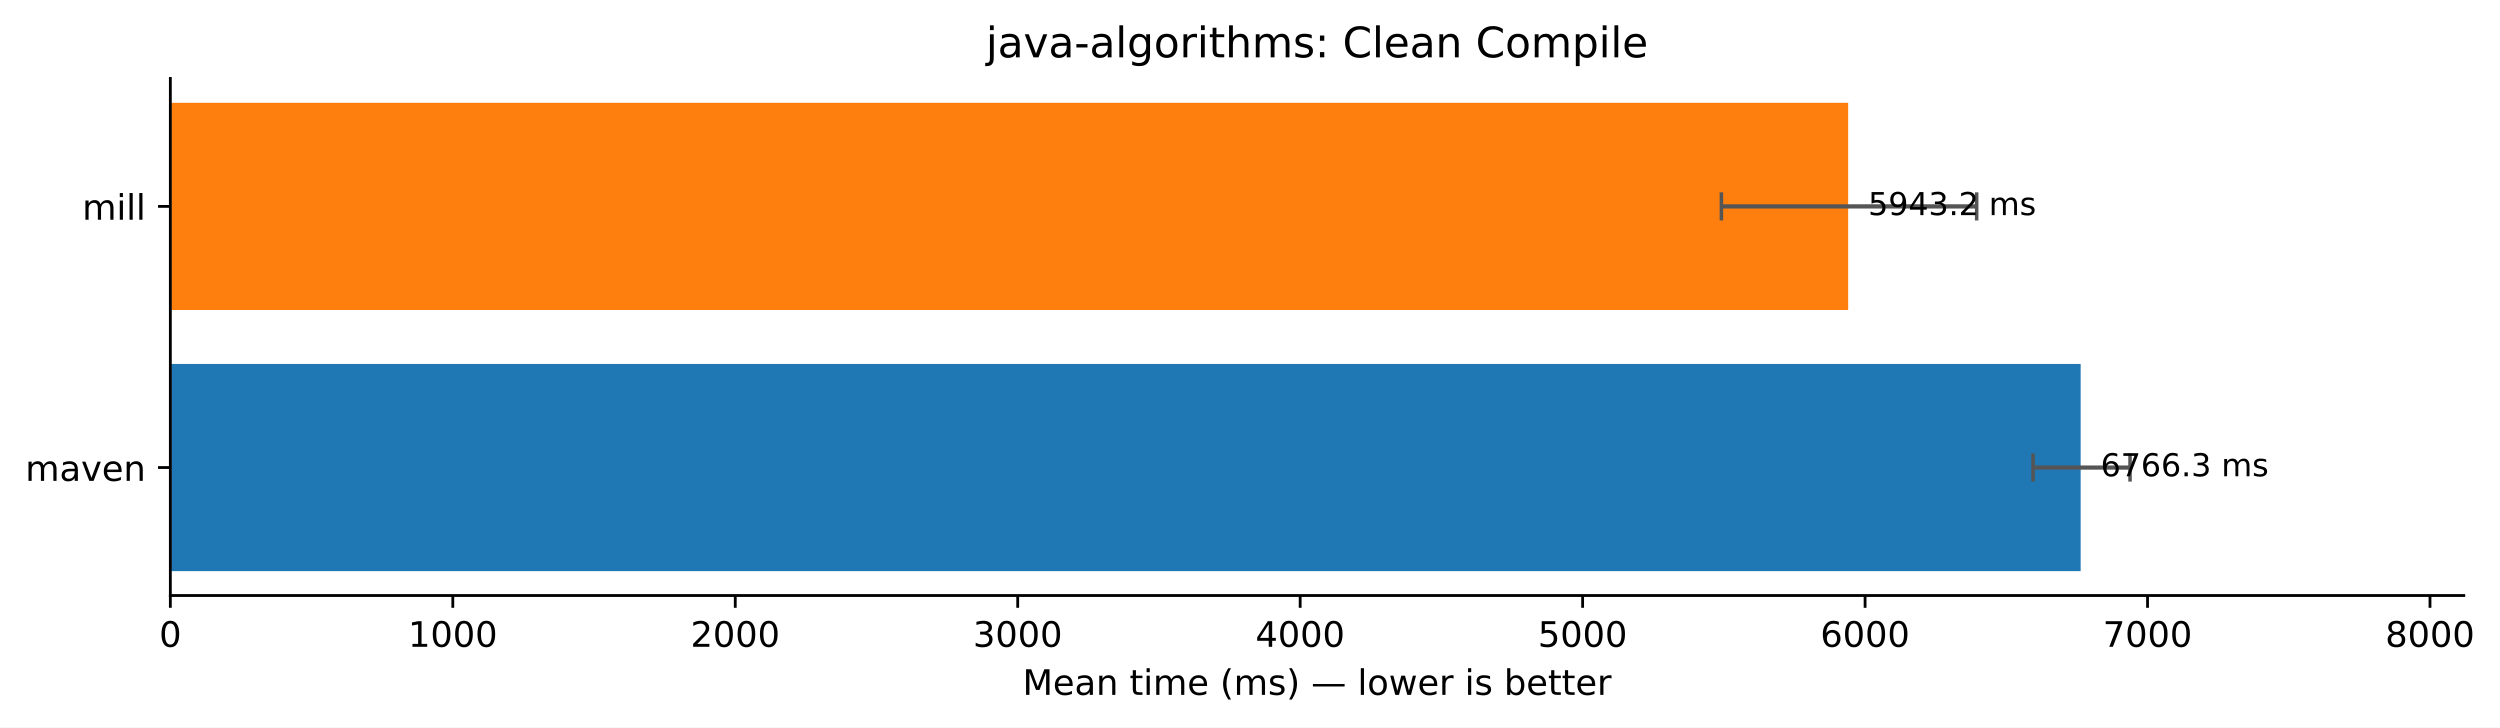
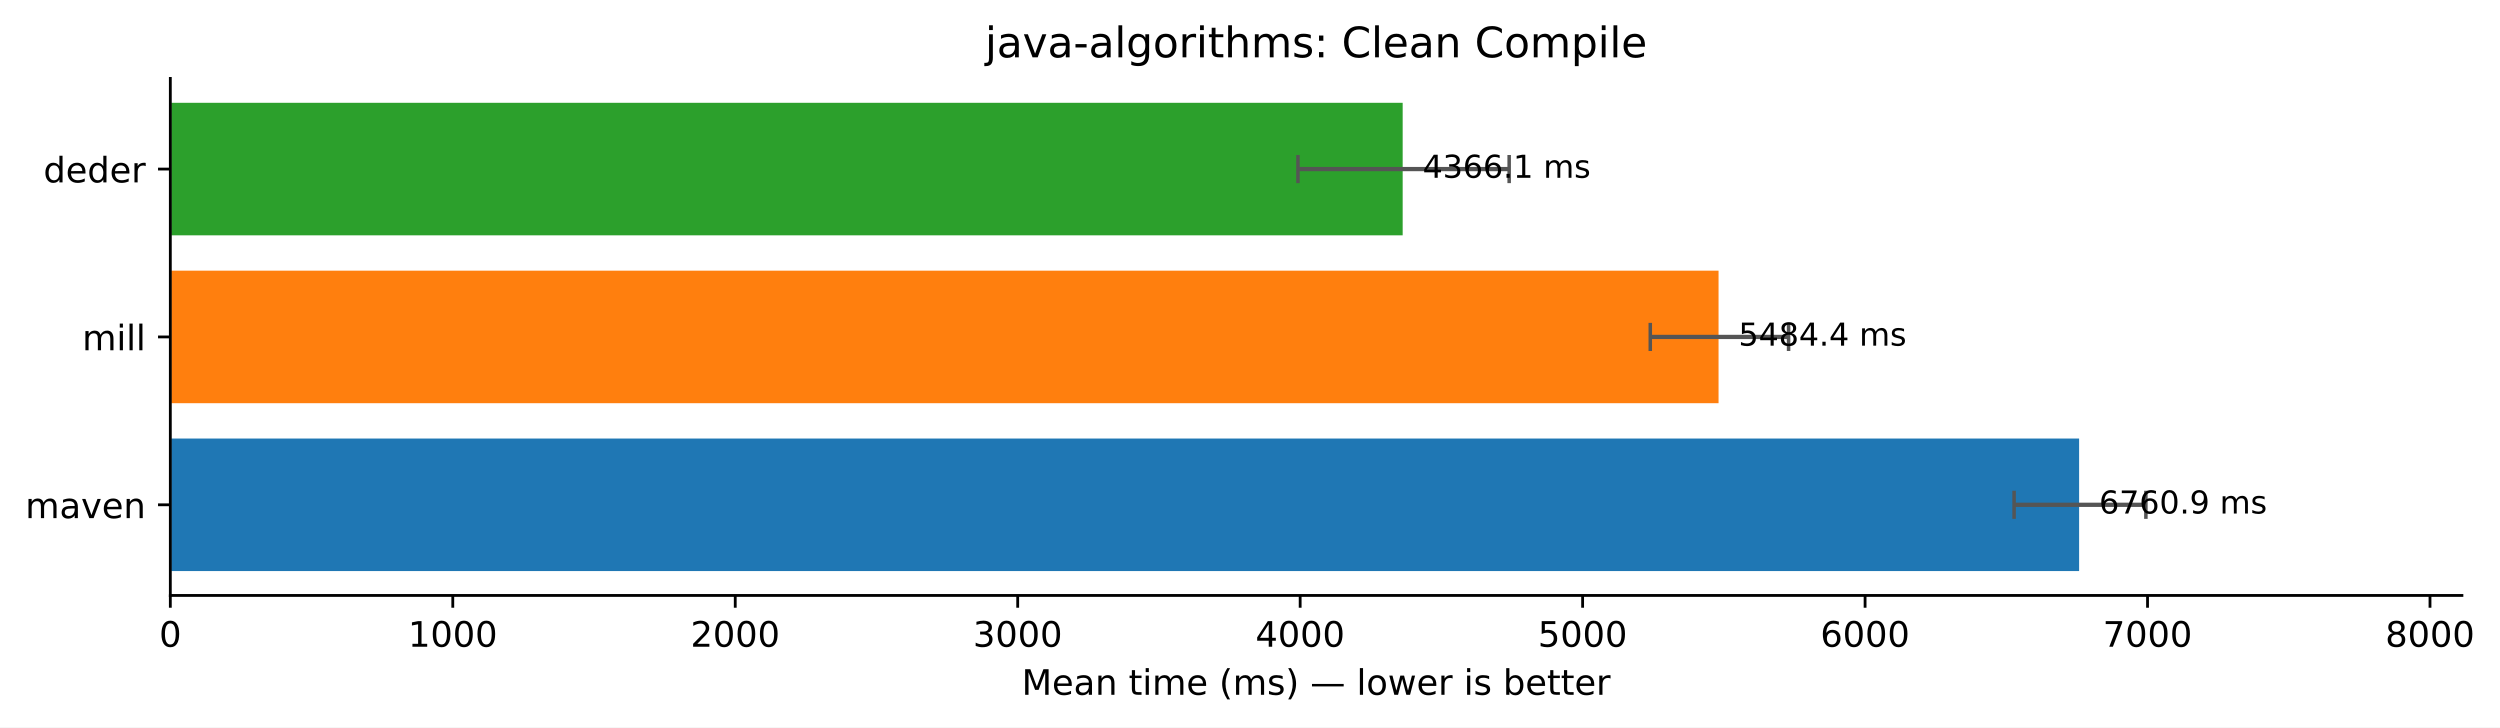
- <svg xmlns="http://www.w3.org/2000/svg" xmlns:xlink="http://www.w3.org/1999/xlink" width="711.473pt" height="207.034pt" viewBox="0 0 711.473 207.034" version="1.1">
+ <svg xmlns="http://www.w3.org/2000/svg" xmlns:xlink="http://www.w3.org/1999/xlink" width="711.555pt" height="207.034pt" viewBox="0 0 711.555 207.034" version="1.1">
  <defs>
    <style type="text/css">*{stroke-linejoin: round; stroke-linecap: butt}</style>
  </defs>
  <g id="figure_1">
    <g id="patch_1">
-       <path d="M 0 207.034  L 711.473 207.034  L 711.473 0  L 0 0  z " style="fill: #ffffff" />
+       <path d="M 0 207.034  L 711.555 207.034  L 711.555 0  L 0 0  z " style="fill: #ffffff" />
    </g>
    <g id="axes_1">
      <g id="patch_2">
-         <path d="M 48.478 169.478  L 701.163 169.478  L 701.163 22.318  L 48.478 22.318  z " style="fill: #ffffff" />
+         <path d="M 48.478 169.478  L 700.718 169.478  L 700.718 22.318  L 48.478 22.318  z " style="fill: #ffffff" />
      </g>
      <g id="patch_3">
-         <path d="M 48.478 162.789  L 592.382 162.789  L 592.382 103.33  L 48.478 103.33  z " clip-path="url(#pecbc1ecd38)" style="fill: #1f77b4; stroke: #ffffff; stroke-width: 0.5; stroke-linejoin: miter" />
+         <path d="M 48.478 162.789  L 592.011 162.789  L 592.011 124.566  L 48.478 124.566  z " clip-path="url(#p6ce78f85d4)" style="fill: #1f77b4; stroke: #ffffff; stroke-width: 0.5; stroke-linejoin: miter" />
      </g>
      <g id="patch_4">
-         <path d="M 48.478 88.466  L 526.217 88.466  L 526.217 29.007  L 48.478 29.007  z " clip-path="url(#pecbc1ecd38)" style="fill: #ff7f0e; stroke: #ffffff; stroke-width: 0.5; stroke-linejoin: miter" />
+         <path d="M 48.478 115.01  L 489.389 115.01  L 489.389 76.786  L 48.478 76.786  z " clip-path="url(#p6ce78f85d4)" style="fill: #ff7f0e; stroke: #ffffff; stroke-width: 0.5; stroke-linejoin: miter" />
+       </g>
+       <g id="patch_5">
+         <path d="M 48.478 67.231  L 399.483 67.231  L 399.483 29.007  L 48.478 29.007  z " clip-path="url(#p6ce78f85d4)" style="fill: #2ca02c; stroke: #ffffff; stroke-width: 0.5; stroke-linejoin: miter" />
      </g>
      <g id="matplotlib.axis_1">
        <g id="xtick_1">
          <g id="line2d_1">
            <defs>
-               <path id="maf13ea9548" d="M 0 0  L 0 3.5  " style="stroke: #000000; stroke-width: 0.8" />
+               <path id="ma8fe694f20" d="M 0 0  L 0 3.5  " style="stroke: #000000; stroke-width: 0.8" />
            </defs>
            <g>
-               <use xlink:href="#maf13ea9548" x="48.478" y="169.478" style="stroke: #000000; stroke-width: 0.8" />
+               <use xlink:href="#ma8fe694f20" x="48.478" y="169.478" style="stroke: #000000; stroke-width: 0.8" />
            </g>
          </g>
          <g id="text_1">
            <g transform="translate(45.29688 184.0766) scale(0.1 -0.1)">
              <defs>
                <path id="DejaVuSans-30" d="M 2034 4250  Q 1547 4250 1301 3770  Q 1056 3291 1056 2328  Q 1056 1369 1301 889  Q 1547 409 2034 409  Q 2525 409 2770 889  Q 3016 1369 3016 2328  Q 3016 3291 2770 3770  Q 2525 4250 2034 4250  z M 2034 4750  Q 2819 4750 3233 4129  Q 3647 3509 3647 2328  Q 3647 1150 3233 529  Q 2819 -91 2034 -91  Q 1250 -91 836 529  Q 422 1150 422 2328  Q 422 3509 836 4129  Q 1250 4750 2034 4750  z " transform="scale(0.015625)" />
              </defs>
              <use xlink:href="#DejaVuSans-30" />
            </g>
          </g>
        </g>
        <g id="xtick_2">
          <g id="line2d_2">
            <g>
-               <use xlink:href="#maf13ea9548" x="128.862" y="169.478" style="stroke: #000000; stroke-width: 0.8" />
+               <use xlink:href="#ma8fe694f20" x="128.872" y="169.478" style="stroke: #000000; stroke-width: 0.8" />
            </g>
          </g>
          <g id="text_2">
-             <g transform="translate(116.1369 184.0766) scale(0.1 -0.1)">
+             <g transform="translate(116.1471 184.0766) scale(0.1 -0.1)">
              <defs>
                <path id="DejaVuSans-31" d="M 794 531  L 1825 531  L 1825 4091  L 703 3866  L 703 4441  L 1819 4666  L 2450 4666  L 2450 531  L 3481 531  L 3481 0  L 794 0  L 794 531  z " transform="scale(0.015625)" />
              </defs>
              <use xlink:href="#DejaVuSans-31" />
              <use xlink:href="#DejaVuSans-30" transform="translate(63.62305 0)" />
              <use xlink:href="#DejaVuSans-30" transform="translate(127.2461 0)" />
              <use xlink:href="#DejaVuSans-30" transform="translate(190.8691 0)" />
            </g>
          </g>
        </g>
        <g id="xtick_3">
          <g id="line2d_3">
            <g>
-               <use xlink:href="#maf13ea9548" x="209.246" y="169.478" style="stroke: #000000; stroke-width: 0.8" />
+               <use xlink:href="#ma8fe694f20" x="209.266" y="169.478" style="stroke: #000000; stroke-width: 0.8" />
            </g>
          </g>
          <g id="text_3">
-             <g transform="translate(196.5207 184.0766) scale(0.1 -0.1)">
+             <g transform="translate(196.5411 184.0766) scale(0.1 -0.1)">
              <defs>
                <path id="DejaVuSans-32" d="M 1228 531  L 3431 531  L 3431 0  L 469 0  L 469 531  Q 828 903 1448 1529  Q 2069 2156 2228 2338  Q 2531 2678 2651 2914  Q 2772 3150 2772 3378  Q 2772 3750 2511 3984  Q 2250 4219 1831 4219  Q 1534 4219 1204 4116  Q 875 4013 500 3803  L 500 4441  Q 881 4594 1212 4672  Q 1544 4750 1819 4750  Q 2544 4750 2975 4387  Q 3406 4025 3406 3419  Q 3406 3131 3298 2873  Q 3191 2616 2906 2266  Q 2828 2175 2409 1742  Q 1991 1309 1228 531  z " transform="scale(0.015625)" />
              </defs>
              <use xlink:href="#DejaVuSans-32" />
              <use xlink:href="#DejaVuSans-30" transform="translate(63.62305 0)" />
              <use xlink:href="#DejaVuSans-30" transform="translate(127.2461 0)" />
              <use xlink:href="#DejaVuSans-30" transform="translate(190.8691 0)" />
            </g>
          </g>
        </g>
        <g id="xtick_4">
          <g id="line2d_4">
            <g>
-               <use xlink:href="#maf13ea9548" x="289.629" y="169.478" style="stroke: #000000; stroke-width: 0.8" />
+               <use xlink:href="#ma8fe694f20" x="289.66" y="169.478" style="stroke: #000000; stroke-width: 0.8" />
            </g>
          </g>
          <g id="text_4">
-             <g transform="translate(276.9045 184.0766) scale(0.1 -0.1)">
+             <g transform="translate(276.9351 184.0766) scale(0.1 -0.1)">
              <defs>
                <path id="DejaVuSans-33" d="M 2597 2516  Q 3050 2419 3304 2112  Q 3559 1806 3559 1356  Q 3559 666 3084 287  Q 2609 -91 1734 -91  Q 1441 -91 1130 -33  Q 819 25 488 141  L 488 750  Q 750 597 1062 519  Q 1375 441 1716 441  Q 2309 441 2620 675  Q 2931 909 2931 1356  Q 2931 1769 2642 2001  Q 2353 2234 1838 2234  L 1294 2234  L 1294 2753  L 1863 2753  Q 2328 2753 2575 2939  Q 2822 3125 2822 3475  Q 2822 3834 2567 4026  Q 2313 4219 1838 4219  Q 1578 4219 1281 4162  Q 984 4106 628 3988  L 628 4550  Q 988 4650 1302 4700  Q 1616 4750 1894 4750  Q 2613 4750 3031 4423  Q 3450 4097 3450 3541  Q 3450 3153 3228 2886  Q 3006 2619 2597 2516  z " transform="scale(0.015625)" />
              </defs>
              <use xlink:href="#DejaVuSans-33" />
              <use xlink:href="#DejaVuSans-30" transform="translate(63.62305 0)" />
              <use xlink:href="#DejaVuSans-30" transform="translate(127.2461 0)" />
              <use xlink:href="#DejaVuSans-30" transform="translate(190.8691 0)" />
            </g>
          </g>
        </g>
        <g id="xtick_5">
          <g id="line2d_5">
            <g>
-               <use xlink:href="#maf13ea9548" x="370.013" y="169.478" style="stroke: #000000; stroke-width: 0.8" />
+               <use xlink:href="#ma8fe694f20" x="370.054" y="169.478" style="stroke: #000000; stroke-width: 0.8" />
            </g>
          </g>
          <g id="text_5">
-             <g transform="translate(357.2883 184.0766) scale(0.1 -0.1)">
+             <g transform="translate(357.3291 184.0766) scale(0.1 -0.1)">
              <defs>
                <path id="DejaVuSans-34" d="M 2419 4116  L 825 1625  L 2419 1625  L 2419 4116  z M 2253 4666  L 3047 4666  L 3047 1625  L 3713 1625  L 3713 1100  L 3047 1100  L 3047 0  L 2419 0  L 2419 1100  L 313 1100  L 313 1709  L 2253 4666  z " transform="scale(0.015625)" />
              </defs>
              <use xlink:href="#DejaVuSans-34" />
              <use xlink:href="#DejaVuSans-30" transform="translate(63.62305 0)" />
              <use xlink:href="#DejaVuSans-30" transform="translate(127.2461 0)" />
              <use xlink:href="#DejaVuSans-30" transform="translate(190.8691 0)" />
            </g>
          </g>
        </g>
        <g id="xtick_6">
          <g id="line2d_6">
            <g>
-               <use xlink:href="#maf13ea9548" x="450.397" y="169.478" style="stroke: #000000; stroke-width: 0.8" />
+               <use xlink:href="#ma8fe694f20" x="450.448" y="169.478" style="stroke: #000000; stroke-width: 0.8" />
            </g>
          </g>
          <g id="text_6">
-             <g transform="translate(437.672 184.0766) scale(0.1 -0.1)">
+             <g transform="translate(437.7231 184.0766) scale(0.1 -0.1)">
              <defs>
                <path id="DejaVuSans-35" d="M 691 4666  L 3169 4666  L 3169 4134  L 1269 4134  L 1269 2991  Q 1406 3038 1543 3061  Q 1681 3084 1819 3084  Q 2600 3084 3056 2656  Q 3513 2228 3513 1497  Q 3513 744 3044 326  Q 2575 -91 1722 -91  Q 1428 -91 1123 -41  Q 819 9 494 109  L 494 744  Q 775 591 1075 516  Q 1375 441 1709 441  Q 2250 441 2565 725  Q 2881 1009 2881 1497  Q 2881 1984 2565 2268  Q 2250 2553 1709 2553  Q 1456 2553 1204 2497  Q 953 2441 691 2322  L 691 4666  z " transform="scale(0.015625)" />
              </defs>
              <use xlink:href="#DejaVuSans-35" />
              <use xlink:href="#DejaVuSans-30" transform="translate(63.62305 0)" />
              <use xlink:href="#DejaVuSans-30" transform="translate(127.2461 0)" />
              <use xlink:href="#DejaVuSans-30" transform="translate(190.8691 0)" />
            </g>
          </g>
        </g>
        <g id="xtick_7">
          <g id="line2d_7">
            <g>
-               <use xlink:href="#maf13ea9548" x="530.781" y="169.478" style="stroke: #000000; stroke-width: 0.8" />
+               <use xlink:href="#ma8fe694f20" x="530.842" y="169.478" style="stroke: #000000; stroke-width: 0.8" />
            </g>
          </g>
          <g id="text_7">
-             <g transform="translate(518.0558 184.0766) scale(0.1 -0.1)">
+             <g transform="translate(518.1171 184.0766) scale(0.1 -0.1)">
              <defs>
                <path id="DejaVuSans-36" d="M 2113 2584  Q 1688 2584 1439 2293  Q 1191 2003 1191 1497  Q 1191 994 1439 701  Q 1688 409 2113 409  Q 2538 409 2786 701  Q 3034 994 3034 1497  Q 3034 2003 2786 2293  Q 2538 2584 2113 2584  z M 3366 4563  L 3366 3988  Q 3128 4100 2886 4159  Q 2644 4219 2406 4219  Q 1781 4219 1451 3797  Q 1122 3375 1075 2522  Q 1259 2794 1537 2939  Q 1816 3084 2150 3084  Q 2853 3084 3261 2657  Q 3669 2231 3669 1497  Q 3669 778 3244 343  Q 2819 -91 2113 -91  Q 1303 -91 875 529  Q 447 1150 447 2328  Q 447 3434 972 4092  Q 1497 4750 2381 4750  Q 2619 4750 2861 4703  Q 3103 4656 3366 4563  z " transform="scale(0.015625)" />
              </defs>
              <use xlink:href="#DejaVuSans-36" />
              <use xlink:href="#DejaVuSans-30" transform="translate(63.62305 0)" />
              <use xlink:href="#DejaVuSans-30" transform="translate(127.2461 0)" />
              <use xlink:href="#DejaVuSans-30" transform="translate(190.8691 0)" />
            </g>
          </g>
        </g>
        <g id="xtick_8">
          <g id="line2d_8">
            <g>
-               <use xlink:href="#maf13ea9548" x="611.165" y="169.478" style="stroke: #000000; stroke-width: 0.8" />
+               <use xlink:href="#ma8fe694f20" x="611.236" y="169.478" style="stroke: #000000; stroke-width: 0.8" />
            </g>
          </g>
          <g id="text_8">
-             <g transform="translate(598.4396 184.0766) scale(0.1 -0.1)">
+             <g transform="translate(598.5111 184.0766) scale(0.1 -0.1)">
              <defs>
                <path id="DejaVuSans-37" d="M 525 4666  L 3525 4666  L 3525 4397  L 1831 0  L 1172 0  L 2766 4134  L 525 4134  L 525 4666  z " transform="scale(0.015625)" />
              </defs>
              <use xlink:href="#DejaVuSans-37" />
              <use xlink:href="#DejaVuSans-30" transform="translate(63.62305 0)" />
              <use xlink:href="#DejaVuSans-30" transform="translate(127.2461 0)" />
              <use xlink:href="#DejaVuSans-30" transform="translate(190.8691 0)" />
            </g>
          </g>
        </g>
        <g id="xtick_9">
          <g id="line2d_9">
            <g>
-               <use xlink:href="#maf13ea9548" x="691.548" y="169.478" style="stroke: #000000; stroke-width: 0.8" />
+               <use xlink:href="#ma8fe694f20" x="691.63" y="169.478" style="stroke: #000000; stroke-width: 0.8" />
            </g>
          </g>
          <g id="text_9">
-             <g transform="translate(678.8234 184.0766) scale(0.1 -0.1)">
+             <g transform="translate(678.9051 184.0766) scale(0.1 -0.1)">
              <defs>
                <path id="DejaVuSans-38" d="M 2034 2216  Q 1584 2216 1326 1975  Q 1069 1734 1069 1313  Q 1069 891 1326 650  Q 1584 409 2034 409  Q 2484 409 2743 651  Q 3003 894 3003 1313  Q 3003 1734 2745 1975  Q 2488 2216 2034 2216  z M 1403 2484  Q 997 2584 770 2862  Q 544 3141 544 3541  Q 544 4100 942 4425  Q 1341 4750 2034 4750  Q 2731 4750 3128 4425  Q 3525 4100 3525 3541  Q 3525 3141 3298 2862  Q 3072 2584 2669 2484  Q 3125 2378 3379 2068  Q 3634 1759 3634 1313  Q 3634 634 3220 271  Q 2806 -91 2034 -91  Q 1263 -91 848 271  Q 434 634 434 1313  Q 434 1759 690 2068  Q 947 2378 1403 2484  z M 1172 3481  Q 1172 3119 1398 2916  Q 1625 2713 2034 2713  Q 2441 2713 2670 2916  Q 2900 3119 2900 3481  Q 2900 3844 2670 4047  Q 2441 4250 2034 4250  Q 1625 4250 1398 4047  Q 1172 3844 1172 3481  z " transform="scale(0.015625)" />
              </defs>
              <use xlink:href="#DejaVuSans-38" />
              <use xlink:href="#DejaVuSans-30" transform="translate(63.62305 0)" />
              <use xlink:href="#DejaVuSans-30" transform="translate(127.2461 0)" />
              <use xlink:href="#DejaVuSans-30" transform="translate(190.8691 0)" />
            </g>
          </g>
        </g>
        <g id="text_10">
-           <g transform="translate(291.0235 197.7547) scale(0.1 -0.1)">
+           <g transform="translate(290.8011 197.7547) scale(0.1 -0.1)">
            <defs>
              <path id="DejaVuSans-4d" d="M 628 4666  L 1569 4666  L 2759 1491  L 3956 4666  L 4897 4666  L 4897 0  L 4281 0  L 4281 4097  L 3078 897  L 2444 897  L 1241 4097  L 1241 0  L 628 0  L 628 4666  z " transform="scale(0.015625)" />
              <path id="DejaVuSans-65" d="M 3597 1894  L 3597 1613  L 953 1613  Q 991 1019 1311 708  Q 1631 397 2203 397  Q 2534 397 2845 478  Q 3156 559 3463 722  L 3463 178  Q 3153 47 2828 -22  Q 2503 -91 2169 -91  Q 1331 -91 842 396  Q 353 884 353 1716  Q 353 2575 817 3079  Q 1281 3584 2069 3584  Q 2775 3584 3186 3129  Q 3597 2675 3597 1894  z M 3022 2063  Q 3016 2534 2758 2815  Q 2500 3097 2075 3097  Q 1594 3097 1305 2825  Q 1016 2553 972 2059  L 3022 2063  z " transform="scale(0.015625)" />
              <path id="DejaVuSans-61" d="M 2194 1759  Q 1497 1759 1228 1600  Q 959 1441 959 1056  Q 959 750 1161 570  Q 1363 391 1709 391  Q 2188 391 2477 730  Q 2766 1069 2766 1631  L 2766 1759  L 2194 1759  z M 3341 1997  L 3341 0  L 2766 0  L 2766 531  Q 2569 213 2275 61  Q 1981 -91 1556 -91  Q 1019 -91 701 211  Q 384 513 384 1019  Q 384 1609 779 1909  Q 1175 2209 1959 2209  L 2766 2209  L 2766 2266  Q 2766 2663 2505 2880  Q 2244 3097 1772 3097  Q 1472 3097 1187 3025  Q 903 2953 641 2809  L 641 3341  Q 956 3463 1253 3523  Q 1550 3584 1831 3584  Q 2591 3584 2966 3190  Q 3341 2797 3341 1997  z " transform="scale(0.015625)" />
              <path id="DejaVuSans-6e" d="M 3513 2113  L 3513 0  L 2938 0  L 2938 2094  Q 2938 2591 2744 2837  Q 2550 3084 2163 3084  Q 1697 3084 1428 2787  Q 1159 2491 1159 1978  L 1159 0  L 581 0  L 581 3500  L 1159 3500  L 1159 2956  Q 1366 3272 1645 3428  Q 1925 3584 2291 3584  Q 2894 3584 3203 3211  Q 3513 2838 3513 2113  z " transform="scale(0.015625)" />
              <path id="DejaVuSans-20" transform="scale(0.015625)" />
              <path id="DejaVuSans-74" d="M 1172 4494  L 1172 3500  L 2356 3500  L 2356 3053  L 1172 3053  L 1172 1153  Q 1172 725 1289 603  Q 1406 481 1766 481  L 2356 481  L 2356 0  L 1766 0  Q 1100 0 847 248  Q 594 497 594 1153  L 594 3053  L 172 3053  L 172 3500  L 594 3500  L 594 4494  L 1172 4494  z " transform="scale(0.015625)" />
              <path id="DejaVuSans-69" d="M 603 3500  L 1178 3500  L 1178 0  L 603 0  L 603 3500  z M 603 4863  L 1178 4863  L 1178 4134  L 603 4134  L 603 4863  z " transform="scale(0.015625)" />
              <path id="DejaVuSans-6d" d="M 3328 2828  Q 3544 3216 3844 3400  Q 4144 3584 4550 3584  Q 5097 3584 5394 3201  Q 5691 2819 5691 2113  L 5691 0  L 5113 0  L 5113 2094  Q 5113 2597 4934 2840  Q 4756 3084 4391 3084  Q 3944 3084 3684 2787  Q 3425 2491 3425 1978  L 3425 0  L 2847 0  L 2847 2094  Q 2847 2600 2669 2842  Q 2491 3084 2119 3084  Q 1678 3084 1418 2786  Q 1159 2488 1159 1978  L 1159 0  L 581 0  L 581 3500  L 1159 3500  L 1159 2956  Q 1356 3278 1631 3431  Q 1906 3584 2284 3584  Q 2666 3584 2933 3390  Q 3200 3197 3328 2828  z " transform="scale(0.015625)" />
              <path id="DejaVuSans-28" d="M 1984 4856  Q 1566 4138 1362 3434  Q 1159 2731 1159 2009  Q 1159 1288 1364 580  Q 1569 -128 1984 -844  L 1484 -844  Q 1016 -109 783 600  Q 550 1309 550 2009  Q 550 2706 781 3412  Q 1013 4119 1484 4856  L 1984 4856  z " transform="scale(0.015625)" />
              <path id="DejaVuSans-73" d="M 2834 3397  L 2834 2853  Q 2591 2978 2328 3040  Q 2066 3103 1784 3103  Q 1356 3103 1142 2972  Q 928 2841 928 2578  Q 928 2378 1081 2264  Q 1234 2150 1697 2047  L 1894 2003  Q 2506 1872 2764 1633  Q 3022 1394 3022 966  Q 3022 478 2636 193  Q 2250 -91 1575 -91  Q 1294 -91 989 -36  Q 684 19 347 128  L 347 722  Q 666 556 975 473  Q 1284 391 1588 391  Q 1994 391 2212 530  Q 2431 669 2431 922  Q 2431 1156 2273 1281  Q 2116 1406 1581 1522  L 1381 1569  Q 847 1681 609 1914  Q 372 2147 372 2553  Q 372 3047 722 3315  Q 1072 3584 1716 3584  Q 2034 3584 2315 3537  Q 2597 3491 2834 3397  z " transform="scale(0.015625)" />
              <path id="DejaVuSans-29" d="M 513 4856  L 1013 4856  Q 1481 4119 1714 3412  Q 1947 2706 1947 2009  Q 1947 1309 1714 600  Q 1481 -109 1013 -844  L 513 -844  Q 928 -128 1133 580  Q 1338 1288 1338 2009  Q 1338 2731 1133 3434  Q 928 4138 513 4856  z " transform="scale(0.015625)" />
              <path id="DejaVuSans-2014" d="M 313 1978  L 6088 1978  L 6088 1528  L 313 1528  L 313 1978  z " transform="scale(0.015625)" />
              <path id="DejaVuSans-6c" d="M 603 4863  L 1178 4863  L 1178 0  L 603 0  L 603 4863  z " transform="scale(0.015625)" />
              <path id="DejaVuSans-6f" d="M 1959 3097  Q 1497 3097 1228 2736  Q 959 2375 959 1747  Q 959 1119 1226 758  Q 1494 397 1959 397  Q 2419 397 2687 759  Q 2956 1122 2956 1747  Q 2956 2369 2687 2733  Q 2419 3097 1959 3097  z M 1959 3584  Q 2709 3584 3137 3096  Q 3566 2609 3566 1747  Q 3566 888 3137 398  Q 2709 -91 1959 -91  Q 1206 -91 779 398  Q 353 888 353 1747  Q 353 2609 779 3096  Q 1206 3584 1959 3584  z " transform="scale(0.015625)" />
              <path id="DejaVuSans-77" d="M 269 3500  L 844 3500  L 1563 769  L 2278 3500  L 2956 3500  L 3675 769  L 4391 3500  L 4966 3500  L 4050 0  L 3372 0  L 2619 2869  L 1863 0  L 1184 0  L 269 3500  z " transform="scale(0.015625)" />
              <path id="DejaVuSans-72" d="M 2631 2963  Q 2534 3019 2420 3045  Q 2306 3072 2169 3072  Q 1681 3072 1420 2755  Q 1159 2438 1159 1844  L 1159 0  L 581 0  L 581 3500  L 1159 3500  L 1159 2956  Q 1341 3275 1631 3429  Q 1922 3584 2338 3584  Q 2397 3584 2469 3576  Q 2541 3569 2628 3553  L 2631 2963  z " transform="scale(0.015625)" />
              <path id="DejaVuSans-62" d="M 3116 1747  Q 3116 2381 2855 2742  Q 2594 3103 2138 3103  Q 1681 3103 1420 2742  Q 1159 2381 1159 1747  Q 1159 1113 1420 752  Q 1681 391 2138 391  Q 2594 391 2855 752  Q 3116 1113 3116 1747  z M 1159 2969  Q 1341 3281 1617 3432  Q 1894 3584 2278 3584  Q 2916 3584 3314 3078  Q 3713 2572 3713 1747  Q 3713 922 3314 415  Q 2916 -91 2278 -91  Q 1894 -91 1617 61  Q 1341 213 1159 525  L 1159 0  L 581 0  L 581 4863  L 1159 4863  L 1159 2969  z " transform="scale(0.015625)" />
            </defs>
            <use xlink:href="#DejaVuSans-4d" />
            <use xlink:href="#DejaVuSans-65" transform="translate(86.2793 0)" />
            <use xlink:href="#DejaVuSans-61" transform="translate(147.8027 0)" />
            <use xlink:href="#DejaVuSans-6e" transform="translate(209.082 0)" />
            <use xlink:href="#DejaVuSans-20" transform="translate(272.4609 0)" />
            <use xlink:href="#DejaVuSans-74" transform="translate(304.248 0)" />
            <use xlink:href="#DejaVuSans-69" transform="translate(343.457 0)" />
            <use xlink:href="#DejaVuSans-6d" transform="translate(371.2402 0)" />
            <use xlink:href="#DejaVuSans-65" transform="translate(468.6523 0)" />
            <use xlink:href="#DejaVuSans-20" transform="translate(530.1758 0)" />
            <use xlink:href="#DejaVuSans-28" transform="translate(561.9629 0)" />
            <use xlink:href="#DejaVuSans-6d" transform="translate(600.9766 0)" />
            <use xlink:href="#DejaVuSans-73" transform="translate(698.3887 0)" />
            <use xlink:href="#DejaVuSans-29" transform="translate(750.4883 0)" />
            <use xlink:href="#DejaVuSans-20" transform="translate(789.502 0)" />
            <use xlink:href="#DejaVuSans-2014" transform="translate(821.2891 0)" />
            <use xlink:href="#DejaVuSans-20" transform="translate(921.2891 0)" />
            <use xlink:href="#DejaVuSans-6c" transform="translate(953.0762 0)" />
            <use xlink:href="#DejaVuSans-6f" transform="translate(980.8594 0)" />
            <use xlink:href="#DejaVuSans-77" transform="translate(1042.041 0)" />
            <use xlink:href="#DejaVuSans-65" transform="translate(1123.828 0)" />
            <use xlink:href="#DejaVuSans-72" transform="translate(1185.352 0)" />
            <use xlink:href="#DejaVuSans-20" transform="translate(1226.465 0)" />
            <use xlink:href="#DejaVuSans-69" transform="translate(1258.252 0)" />
            <use xlink:href="#DejaVuSans-73" transform="translate(1286.035 0)" />
            <use xlink:href="#DejaVuSans-20" transform="translate(1338.135 0)" />
            <use xlink:href="#DejaVuSans-62" transform="translate(1369.922 0)" />
            <use xlink:href="#DejaVuSans-65" transform="translate(1433.398 0)" />
            <use xlink:href="#DejaVuSans-74" transform="translate(1494.922 0)" />
            <use xlink:href="#DejaVuSans-74" transform="translate(1534.131 0)" />
            <use xlink:href="#DejaVuSans-65" transform="translate(1573.34 0)" />
            <use xlink:href="#DejaVuSans-72" transform="translate(1634.863 0)" />
          </g>
        </g>
      </g>
      <g id="matplotlib.axis_2">
        <g id="ytick_1">
          <g id="line2d_10">
            <defs>
-               <path id="m3467fb0edd" d="M 0 0  L -3.5 0  " style="stroke: #000000; stroke-width: 0.8" />
+               <path id="m3aa99216ea" d="M 0 0  L -3.5 0  " style="stroke: #000000; stroke-width: 0.8" />
            </defs>
            <g>
-               <use xlink:href="#m3467fb0edd" x="48.478" y="133.06" style="stroke: #000000; stroke-width: 0.8" />
+               <use xlink:href="#m3aa99216ea" x="48.478" y="143.677" style="stroke: #000000; stroke-width: 0.8" />
            </g>
          </g>
          <g id="text_11">
-             <g transform="translate(7.2 136.859) scale(0.1 -0.1)">
+             <g transform="translate(7.2 147.4766) scale(0.1 -0.1)">
              <defs>
                <path id="DejaVuSans-76" d="M 191 3500  L 800 3500  L 1894 563  L 2988 3500  L 3597 3500  L 2284 0  L 1503 0  L 191 3500  z " transform="scale(0.015625)" />
              </defs>
              <use xlink:href="#DejaVuSans-6d" />
              <use xlink:href="#DejaVuSans-61" transform="translate(97.41211 0)" />
              <use xlink:href="#DejaVuSans-76" transform="translate(158.6914 0)" />
              <use xlink:href="#DejaVuSans-65" transform="translate(217.8711 0)" />
              <use xlink:href="#DejaVuSans-6e" transform="translate(279.3945 0)" />
            </g>
          </g>
        </g>
        <g id="ytick_2">
          <g id="line2d_11">
            <g>
-               <use xlink:href="#m3467fb0edd" x="48.478" y="58.737" style="stroke: #000000; stroke-width: 0.8" />
+               <use xlink:href="#m3aa99216ea" x="48.478" y="95.898" style="stroke: #000000; stroke-width: 0.8" />
            </g>
          </g>
          <g id="text_12">
-             <g transform="translate(23.40312 62.53573) scale(0.1 -0.1)">
+             <g transform="translate(23.40312 99.69734) scale(0.1 -0.1)">
              <use xlink:href="#DejaVuSans-6d" />
              <use xlink:href="#DejaVuSans-69" transform="translate(97.41211 0)" />
              <use xlink:href="#DejaVuSans-6c" transform="translate(125.1953 0)" />
              <use xlink:href="#DejaVuSans-6c" transform="translate(152.9785 0)" />
            </g>
          </g>
        </g>
+         <g id="ytick_3">
+           <g id="line2d_12">
+             <g>
+               <use xlink:href="#m3aa99216ea" x="48.478" y="48.119" style="stroke: #000000; stroke-width: 0.8" />
+             </g>
+           </g>
+           <g id="text_13">
+             <g transform="translate(12.36406 51.91812) scale(0.1 -0.1)">
+               <defs>
+                 <path id="DejaVuSans-64" d="M 2906 2969  L 2906 4863  L 3481 4863  L 3481 0  L 2906 0  L 2906 525  Q 2725 213 2448 61  Q 2172 -91 1784 -91  Q 1150 -91 751 415  Q 353 922 353 1747  Q 353 2572 751 3078  Q 1150 3584 1784 3584  Q 2172 3584 2448 3432  Q 2725 3281 2906 2969  z M 947 1747  Q 947 1113 1208 752  Q 1469 391 1925 391  Q 2381 391 2643 752  Q 2906 1113 2906 1747  Q 2906 2381 2643 2742  Q 2381 3103 1925 3103  Q 1469 3103 1208 2742  Q 947 2381 947 1747  z " transform="scale(0.015625)" />
+               </defs>
+               <use xlink:href="#DejaVuSans-64" />
+               <use xlink:href="#DejaVuSans-65" transform="translate(63.47656 0)" />
+               <use xlink:href="#DejaVuSans-64" transform="translate(125 0)" />
+               <use xlink:href="#DejaVuSans-65" transform="translate(188.4766 0)" />
+               <use xlink:href="#DejaVuSans-72" transform="translate(250 0)" />
+             </g>
+           </g>
+         </g>
      </g>
      <g id="LineCollection_1">
-         <path d="M 578.58 133.06  L 606.184 133.06  " clip-path="url(#pecbc1ecd38)" style="fill: none; stroke: #555555; stroke-width: 1.2" />
-         <path d="M 489.893 58.737  L 562.542 58.737  " clip-path="url(#pecbc1ecd38)" style="fill: none; stroke: #555555; stroke-width: 1.2" />
-       </g>
-       <g id="line2d_12">
+         <path d="M 573.255 143.677  L 610.767 143.677  " clip-path="url(#p6ce78f85d4)" style="fill: none; stroke: #555555; stroke-width: 1.2" />
+         <path d="M 469.708 95.898  L 509.07 95.898  " clip-path="url(#p6ce78f85d4)" style="fill: none; stroke: #555555; stroke-width: 1.2" />
+         <path d="M 369.425 48.119  L 429.542 48.119  " clip-path="url(#p6ce78f85d4)" style="fill: none; stroke: #555555; stroke-width: 1.2" />
+       </g>
+       <g id="line2d_13">
        <defs>
-           <path id="m4fad84d1ca" d="M 0 4  L 0 -4  " style="stroke: #555555" />
+           <path id="mc73fc41c3a" d="M 0 4  L 0 -4  " style="stroke: #555555" />
        </defs>
-         <g clip-path="url(#pecbc1ecd38)">
-           <use xlink:href="#m4fad84d1ca" x="578.58" y="133.06" style="fill: #1f77b4; stroke: #555555" />
-           <use xlink:href="#m4fad84d1ca" x="489.893" y="58.737" style="fill: #1f77b4; stroke: #555555" />
-         </g>
-       </g>
-       <g id="line2d_13">
-         <g clip-path="url(#pecbc1ecd38)">
-           <use xlink:href="#m4fad84d1ca" x="606.184" y="133.06" style="fill: #1f77b4; stroke: #555555" />
-           <use xlink:href="#m4fad84d1ca" x="562.542" y="58.737" style="fill: #1f77b4; stroke: #555555" />
-         </g>
-       </g>
-       <g id="patch_5">
+         <g clip-path="url(#p6ce78f85d4)">
+           <use xlink:href="#mc73fc41c3a" x="573.255" y="143.677" style="fill: #1f77b4; stroke: #555555" />
+           <use xlink:href="#mc73fc41c3a" x="469.708" y="95.898" style="fill: #1f77b4; stroke: #555555" />
+           <use xlink:href="#mc73fc41c3a" x="369.425" y="48.119" style="fill: #1f77b4; stroke: #555555" />
+         </g>
+       </g>
+       <g id="line2d_14">
+         <g clip-path="url(#p6ce78f85d4)">
+           <use xlink:href="#mc73fc41c3a" x="610.767" y="143.677" style="fill: #1f77b4; stroke: #555555" />
+           <use xlink:href="#mc73fc41c3a" x="509.07" y="95.898" style="fill: #1f77b4; stroke: #555555" />
+           <use xlink:href="#mc73fc41c3a" x="429.542" y="48.119" style="fill: #1f77b4; stroke: #555555" />
+         </g>
+       </g>
+       <g id="patch_6">
        <path d="M 48.478 169.478  L 48.478 22.318  " style="fill: none; stroke: #000000; stroke-width: 0.8; stroke-linejoin: miter; stroke-linecap: square" />
      </g>
-       <g id="patch_6">
-         <path d="M 48.478 169.478  L 701.163 169.478  " style="fill: none; stroke: #000000; stroke-width: 0.8; stroke-linejoin: miter; stroke-linecap: square" />
-       </g>
-       <g id="text_13">
-         <g transform="translate(597.8209 135.5432) scale(0.09 -0.09)">
+       <g id="patch_7">
+         <path d="M 48.478 169.478  L 700.718 169.478  " style="fill: none; stroke: #000000; stroke-width: 0.8; stroke-linejoin: miter; stroke-linecap: square" />
+       </g>
+       <g id="text_14">
+         <g transform="translate(597.4465 146.1608) scale(0.09 -0.09)">
          <defs>
            <path id="DejaVuSans-2e" d="M 684 794  L 1344 794  L 1344 0  L 684 0  L 684 794  z " transform="scale(0.015625)" />
+             <path id="DejaVuSans-39" d="M 703 97  L 703 672  Q 941 559 1184 500  Q 1428 441 1663 441  Q 2288 441 2617 861  Q 2947 1281 2994 2138  Q 2813 1869 2534 1725  Q 2256 1581 1919 1581  Q 1219 1581 811 2004  Q 403 2428 403 3163  Q 403 3881 828 4315  Q 1253 4750 1959 4750  Q 2769 4750 3195 4129  Q 3622 3509 3622 2328  Q 3622 1225 3098 567  Q 2575 -91 1691 -91  Q 1453 -91 1209 -44  Q 966 3 703 97  z M 1959 2075  Q 2384 2075 2632 2365  Q 2881 2656 2881 3163  Q 2881 3666 2632 3958  Q 2384 4250 1959 4250  Q 1534 4250 1286 3958  Q 1038 3666 1038 3163  Q 1038 2656 1286 2365  Q 1534 2075 1959 2075  z " transform="scale(0.015625)" />
          </defs>
          <use xlink:href="#DejaVuSans-36" />
          <use xlink:href="#DejaVuSans-37" transform="translate(63.62305 0)" />
          <use xlink:href="#DejaVuSans-36" transform="translate(127.2461 0)" />
-           <use xlink:href="#DejaVuSans-36" transform="translate(190.8691 0)" />
+           <use xlink:href="#DejaVuSans-30" transform="translate(190.8691 0)" />
          <use xlink:href="#DejaVuSans-2e" transform="translate(254.4922 0)" />
-           <use xlink:href="#DejaVuSans-33" transform="translate(286.2793 0)" />
+           <use xlink:href="#DejaVuSans-39" transform="translate(286.2793 0)" />
          <use xlink:href="#DejaVuSans-20" transform="translate(349.9023 0)" />
          <use xlink:href="#DejaVuSans-6d" transform="translate(381.6895 0)" />
          <use xlink:href="#DejaVuSans-73" transform="translate(479.1016 0)" />
        </g>
      </g>
-       <g id="text_14">
-         <g transform="translate(531.6565 61.21995) scale(0.09 -0.09)">
-           <defs>
-             <path id="DejaVuSans-39" d="M 703 97  L 703 672  Q 941 559 1184 500  Q 1428 441 1663 441  Q 2288 441 2617 861  Q 2947 1281 2994 2138  Q 2813 1869 2534 1725  Q 2256 1581 1919 1581  Q 1219 1581 811 2004  Q 403 2428 403 3163  Q 403 3881 828 4315  Q 1253 4750 1959 4750  Q 2769 4750 3195 4129  Q 3622 3509 3622 2328  Q 3622 1225 3098 567  Q 2575 -91 1691 -91  Q 1453 -91 1209 -44  Q 966 3 703 97  z M 1959 2075  Q 2384 2075 2632 2365  Q 2881 2656 2881 3163  Q 2881 3666 2632 3958  Q 2384 4250 1959 4250  Q 1534 4250 1286 3958  Q 1038 3666 1038 3163  Q 1038 2656 1286 2365  Q 1534 2075 1959 2075  z " transform="scale(0.015625)" />
-           </defs>
+       <g id="text_15">
+         <g transform="translate(494.8243 98.38156) scale(0.09 -0.09)">
          <use xlink:href="#DejaVuSans-35" />
-           <use xlink:href="#DejaVuSans-39" transform="translate(63.62305 0)" />
-           <use xlink:href="#DejaVuSans-34" transform="translate(127.2461 0)" />
-           <use xlink:href="#DejaVuSans-33" transform="translate(190.8691 0)" />
+           <use xlink:href="#DejaVuSans-34" transform="translate(63.62305 0)" />
+           <use xlink:href="#DejaVuSans-38" transform="translate(127.2461 0)" />
+           <use xlink:href="#DejaVuSans-34" transform="translate(190.8691 0)" />
          <use xlink:href="#DejaVuSans-2e" transform="translate(254.4922 0)" />
-           <use xlink:href="#DejaVuSans-32" transform="translate(286.2793 0)" />
+           <use xlink:href="#DejaVuSans-34" transform="translate(286.2793 0)" />
          <use xlink:href="#DejaVuSans-20" transform="translate(349.9023 0)" />
          <use xlink:href="#DejaVuSans-6d" transform="translate(381.6895 0)" />
          <use xlink:href="#DejaVuSans-73" transform="translate(479.1016 0)" />
        </g>
      </g>
-       <g id="text_15">
-         <g transform="translate(280.5988 16.31812) scale(0.12 -0.12)">
+       <g id="text_16">
+         <g transform="translate(404.9188 50.60234) scale(0.09 -0.09)">
+           <use xlink:href="#DejaVuSans-34" />
+           <use xlink:href="#DejaVuSans-33" transform="translate(63.62305 0)" />
+           <use xlink:href="#DejaVuSans-36" transform="translate(127.2461 0)" />
+           <use xlink:href="#DejaVuSans-36" transform="translate(190.8691 0)" />
+           <use xlink:href="#DejaVuSans-2e" transform="translate(254.4922 0)" />
+           <use xlink:href="#DejaVuSans-31" transform="translate(286.2793 0)" />
+           <use xlink:href="#DejaVuSans-20" transform="translate(349.9023 0)" />
+           <use xlink:href="#DejaVuSans-6d" transform="translate(381.6895 0)" />
+           <use xlink:href="#DejaVuSans-73" transform="translate(479.1016 0)" />
+         </g>
+       </g>
+       <g id="text_17">
+         <g transform="translate(280.3764 16.31812) scale(0.12 -0.12)">
          <defs>
            <path id="DejaVuSans-6a" d="M 603 3500  L 1178 3500  L 1178 -63  Q 1178 -731 923 -1031  Q 669 -1331 103 -1331  L -116 -1331  L -116 -844  L 38 -844  Q 366 -844 484 -692  Q 603 -541 603 -63  L 603 3500  z M 603 4863  L 1178 4863  L 1178 4134  L 603 4134  L 603 4863  z " transform="scale(0.015625)" />
            <path id="DejaVuSans-2d" d="M 313 2009  L 1997 2009  L 1997 1497  L 313 1497  L 313 2009  z " transform="scale(0.015625)" />
            <path id="DejaVuSans-67" d="M 2906 1791  Q 2906 2416 2648 2759  Q 2391 3103 1925 3103  Q 1463 3103 1205 2759  Q 947 2416 947 1791  Q 947 1169 1205 825  Q 1463 481 1925 481  Q 2391 481 2648 825  Q 2906 1169 2906 1791  z M 3481 434  Q 3481 -459 3084 -895  Q 2688 -1331 1869 -1331  Q 1566 -1331 1297 -1286  Q 1028 -1241 775 -1147  L 775 -588  Q 1028 -725 1275 -790  Q 1522 -856 1778 -856  Q 2344 -856 2625 -561  Q 2906 -266 2906 331  L 2906 616  Q 2728 306 2450 153  Q 2172 0 1784 0  Q 1141 0 747 490  Q 353 981 353 1791  Q 353 2603 747 3093  Q 1141 3584 1784 3584  Q 2172 3584 2450 3431  Q 2728 3278 2906 2969  L 2906 3500  L 3481 3500  L 3481 434  z " transform="scale(0.015625)" />
            <path id="DejaVuSans-68" d="M 3513 2113  L 3513 0  L 2938 0  L 2938 2094  Q 2938 2591 2744 2837  Q 2550 3084 2163 3084  Q 1697 3084 1428 2787  Q 1159 2491 1159 1978  L 1159 0  L 581 0  L 581 4863  L 1159 4863  L 1159 2956  Q 1366 3272 1645 3428  Q 1925 3584 2291 3584  Q 2894 3584 3203 3211  Q 3513 2838 3513 2113  z " transform="scale(0.015625)" />
            <path id="DejaVuSans-3a" d="M 750 794  L 1409 794  L 1409 0  L 750 0  L 750 794  z M 750 3309  L 1409 3309  L 1409 2516  L 750 2516  L 750 3309  z " transform="scale(0.015625)" />
            <path id="DejaVuSans-43" d="M 4122 4306  L 4122 3641  Q 3803 3938 3442 4084  Q 3081 4231 2675 4231  Q 1875 4231 1450 3742  Q 1025 3253 1025 2328  Q 1025 1406 1450 917  Q 1875 428 2675 428  Q 3081 428 3442 575  Q 3803 722 4122 1019  L 4122 359  Q 3791 134 3420 21  Q 3050 -91 2638 -91  Q 1578 -91 968 557  Q 359 1206 359 2328  Q 359 3453 968 4101  Q 1578 4750 2638 4750  Q 3056 4750 3426 4639  Q 3797 4528 4122 4306  z " transform="scale(0.015625)" />
            <path id="DejaVuSans-70" d="M 1159 525  L 1159 -1331  L 581 -1331  L 581 3500  L 1159 3500  L 1159 2969  Q 1341 3281 1617 3432  Q 1894 3584 2278 3584  Q 2916 3584 3314 3078  Q 3713 2572 3713 1747  Q 3713 922 3314 415  Q 2916 -91 2278 -91  Q 1894 -91 1617 61  Q 1341 213 1159 525  z M 3116 1747  Q 3116 2381 2855 2742  Q 2594 3103 2138 3103  Q 1681 3103 1420 2742  Q 1159 2381 1159 1747  Q 1159 1113 1420 752  Q 1681 391 2138 391  Q 2594 391 2855 752  Q 3116 1113 3116 1747  z " transform="scale(0.015625)" />
          </defs>
          <use xlink:href="#DejaVuSans-6a" />
          <use xlink:href="#DejaVuSans-61" transform="translate(27.7832 0)" />
          <use xlink:href="#DejaVuSans-76" transform="translate(89.0625 0)" />
          <use xlink:href="#DejaVuSans-61" transform="translate(148.2422 0)" />
          <use xlink:href="#DejaVuSans-2d" transform="translate(209.5215 0)" />
          <use xlink:href="#DejaVuSans-61" transform="translate(245.6055 0)" />
          <use xlink:href="#DejaVuSans-6c" transform="translate(306.8848 0)" />
          <use xlink:href="#DejaVuSans-67" transform="translate(334.668 0)" />
          <use xlink:href="#DejaVuSans-6f" transform="translate(398.1445 0)" />
          <use xlink:href="#DejaVuSans-72" transform="translate(459.3262 0)" />
          <use xlink:href="#DejaVuSans-69" transform="translate(500.4395 0)" />
          <use xlink:href="#DejaVuSans-74" transform="translate(528.2227 0)" />
          <use xlink:href="#DejaVuSans-68" transform="translate(567.4316 0)" />
          <use xlink:href="#DejaVuSans-6d" transform="translate(630.8105 0)" />
          <use xlink:href="#DejaVuSans-73" transform="translate(728.2227 0)" />
          <use xlink:href="#DejaVuSans-3a" transform="translate(780.3223 0)" />
          <use xlink:href="#DejaVuSans-20" transform="translate(814.0137 0)" />
          <use xlink:href="#DejaVuSans-43" transform="translate(845.8008 0)" />
          <use xlink:href="#DejaVuSans-6c" transform="translate(915.625 0)" />
          <use xlink:href="#DejaVuSans-65" transform="translate(943.4082 0)" />
          <use xlink:href="#DejaVuSans-61" transform="translate(1004.932 0)" />
          <use xlink:href="#DejaVuSans-6e" transform="translate(1066.211 0)" />
          <use xlink:href="#DejaVuSans-20" transform="translate(1129.59 0)" />
          <use xlink:href="#DejaVuSans-43" transform="translate(1161.377 0)" />
          <use xlink:href="#DejaVuSans-6f" transform="translate(1231.201 0)" />
          <use xlink:href="#DejaVuSans-6d" transform="translate(1292.383 0)" />
          <use xlink:href="#DejaVuSans-70" transform="translate(1389.795 0)" />
          <use xlink:href="#DejaVuSans-69" transform="translate(1453.271 0)" />
          <use xlink:href="#DejaVuSans-6c" transform="translate(1481.055 0)" />
          <use xlink:href="#DejaVuSans-65" transform="translate(1508.838 0)" />
        </g>
      </g>
    </g>
  </g>
  <defs>
-     <clipPath id="pecbc1ecd38">
-       <rect x="48.478" y="22.318" width="652.685" height="147.16" />
+     <clipPath id="p6ce78f85d4">
+       <rect x="48.478" y="22.318" width="652.24" height="147.16" />
    </clipPath>
  </defs>
</svg>
